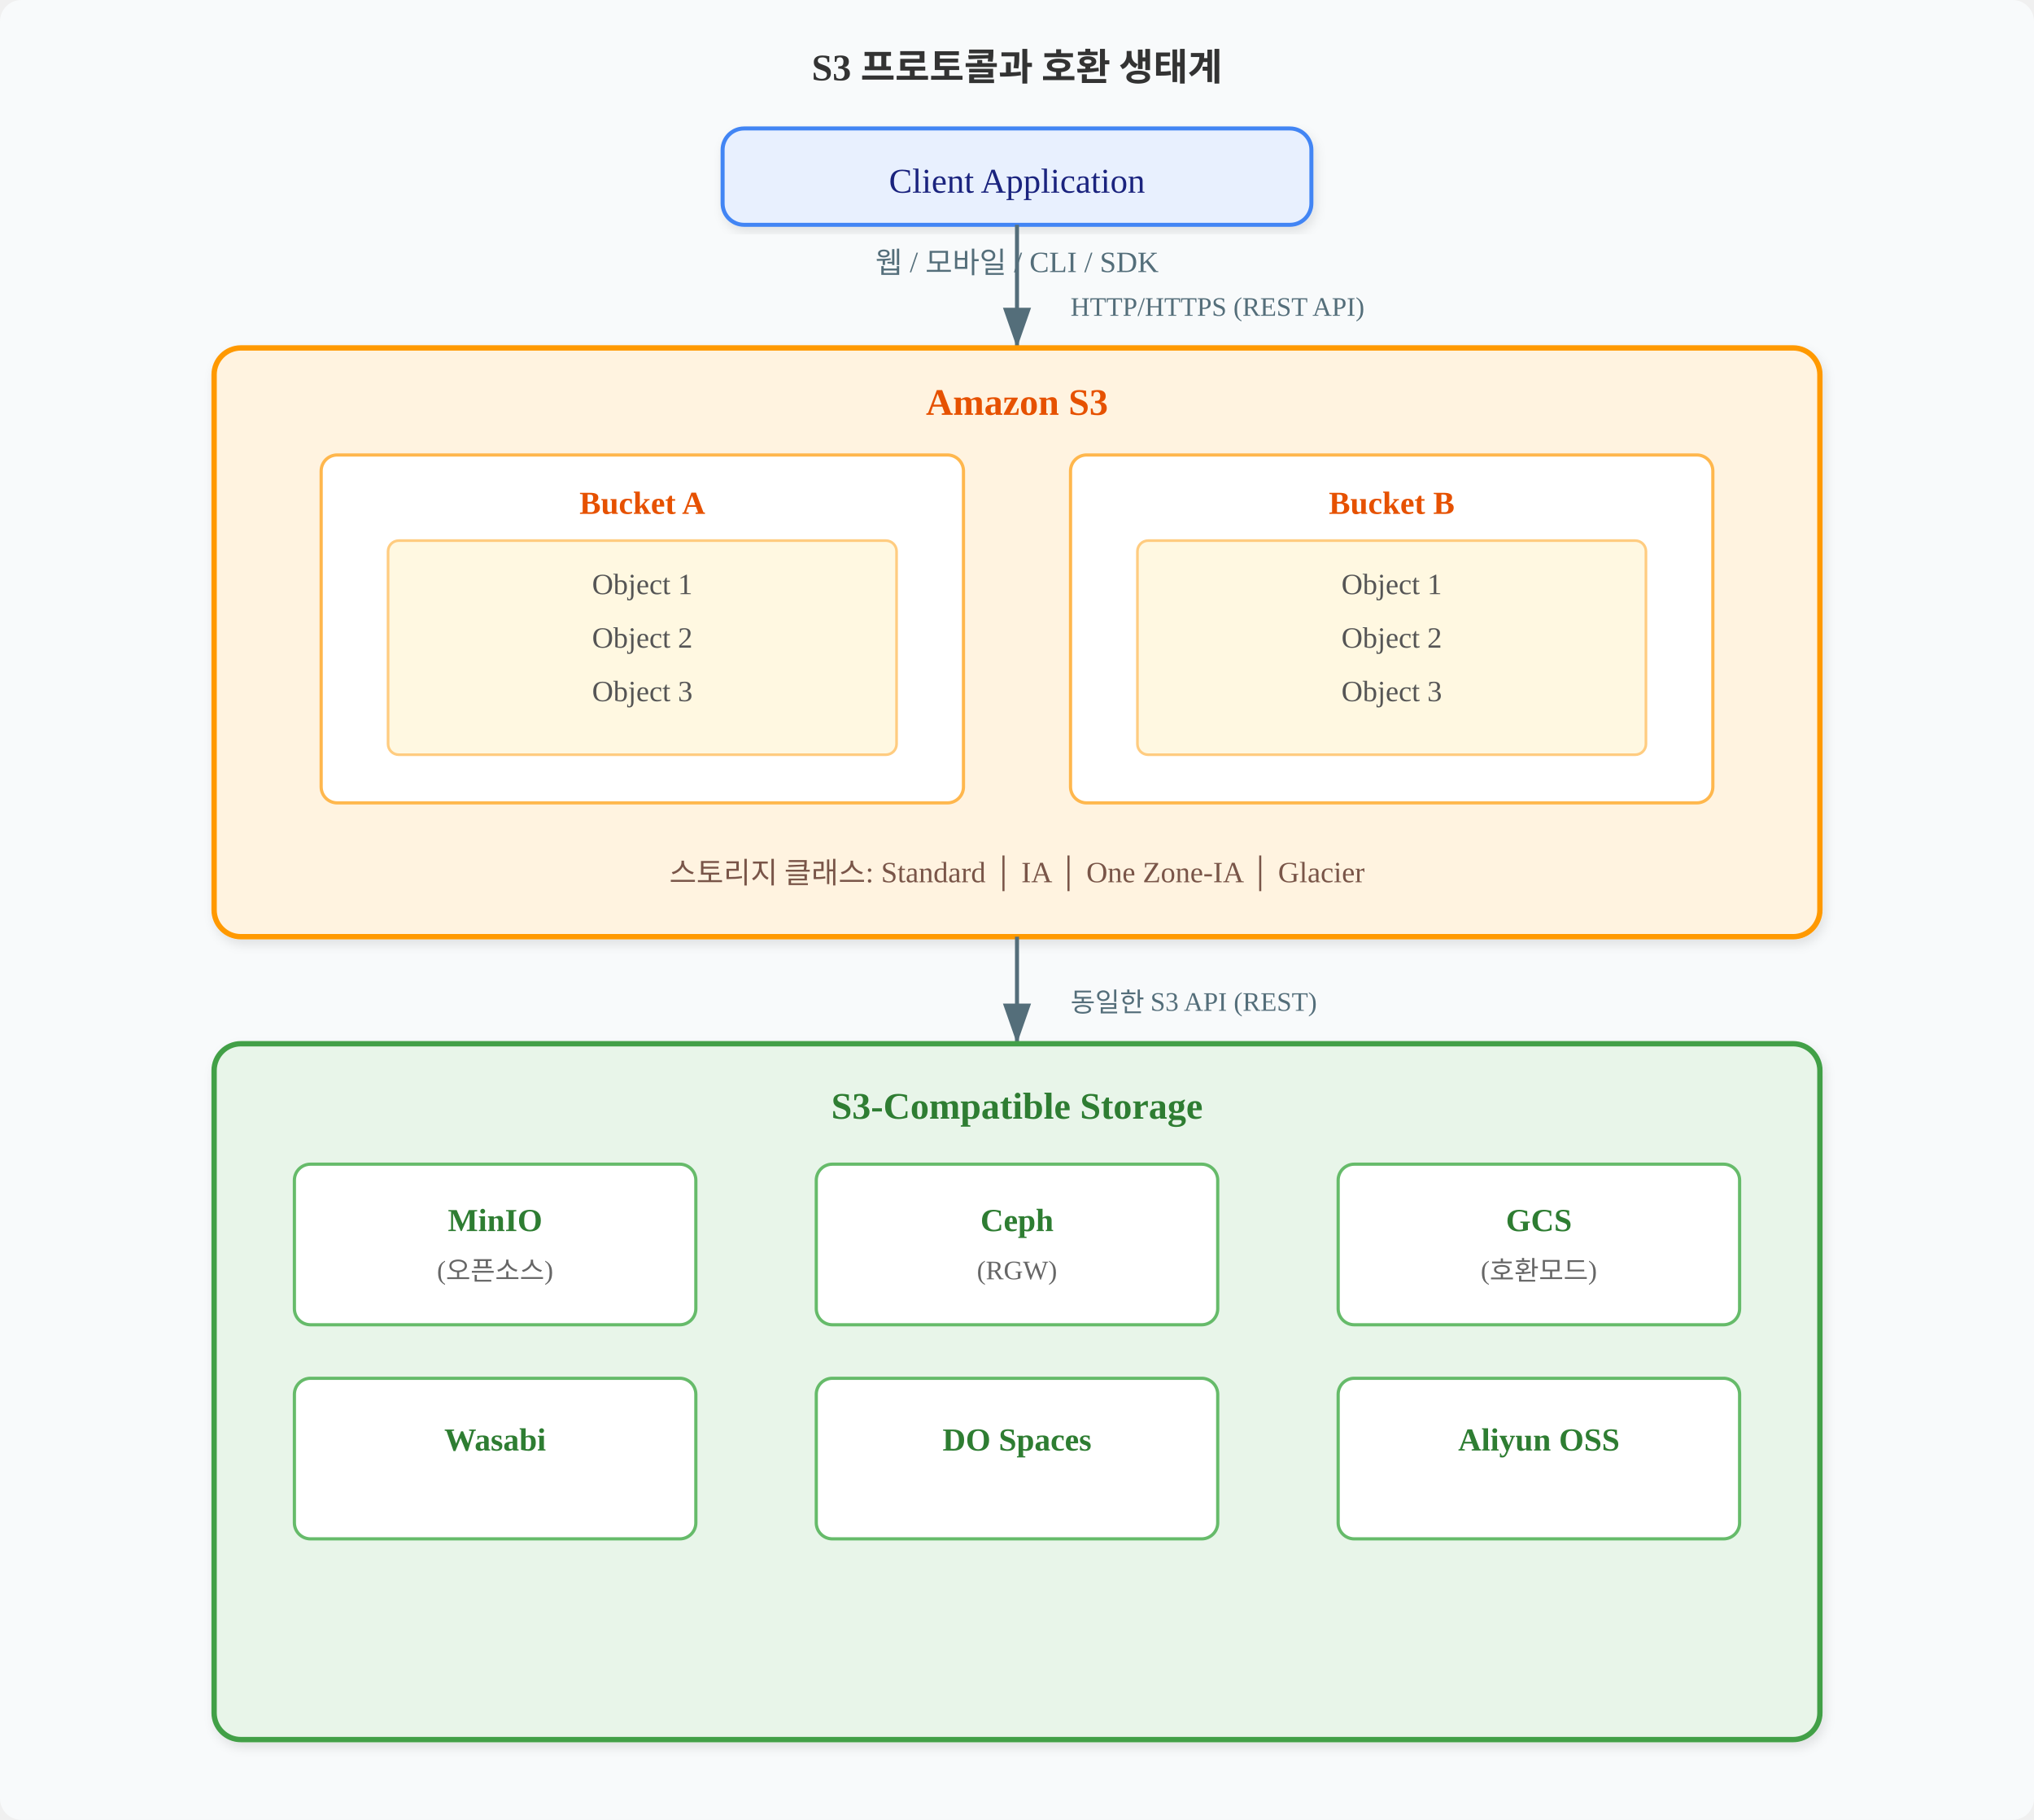
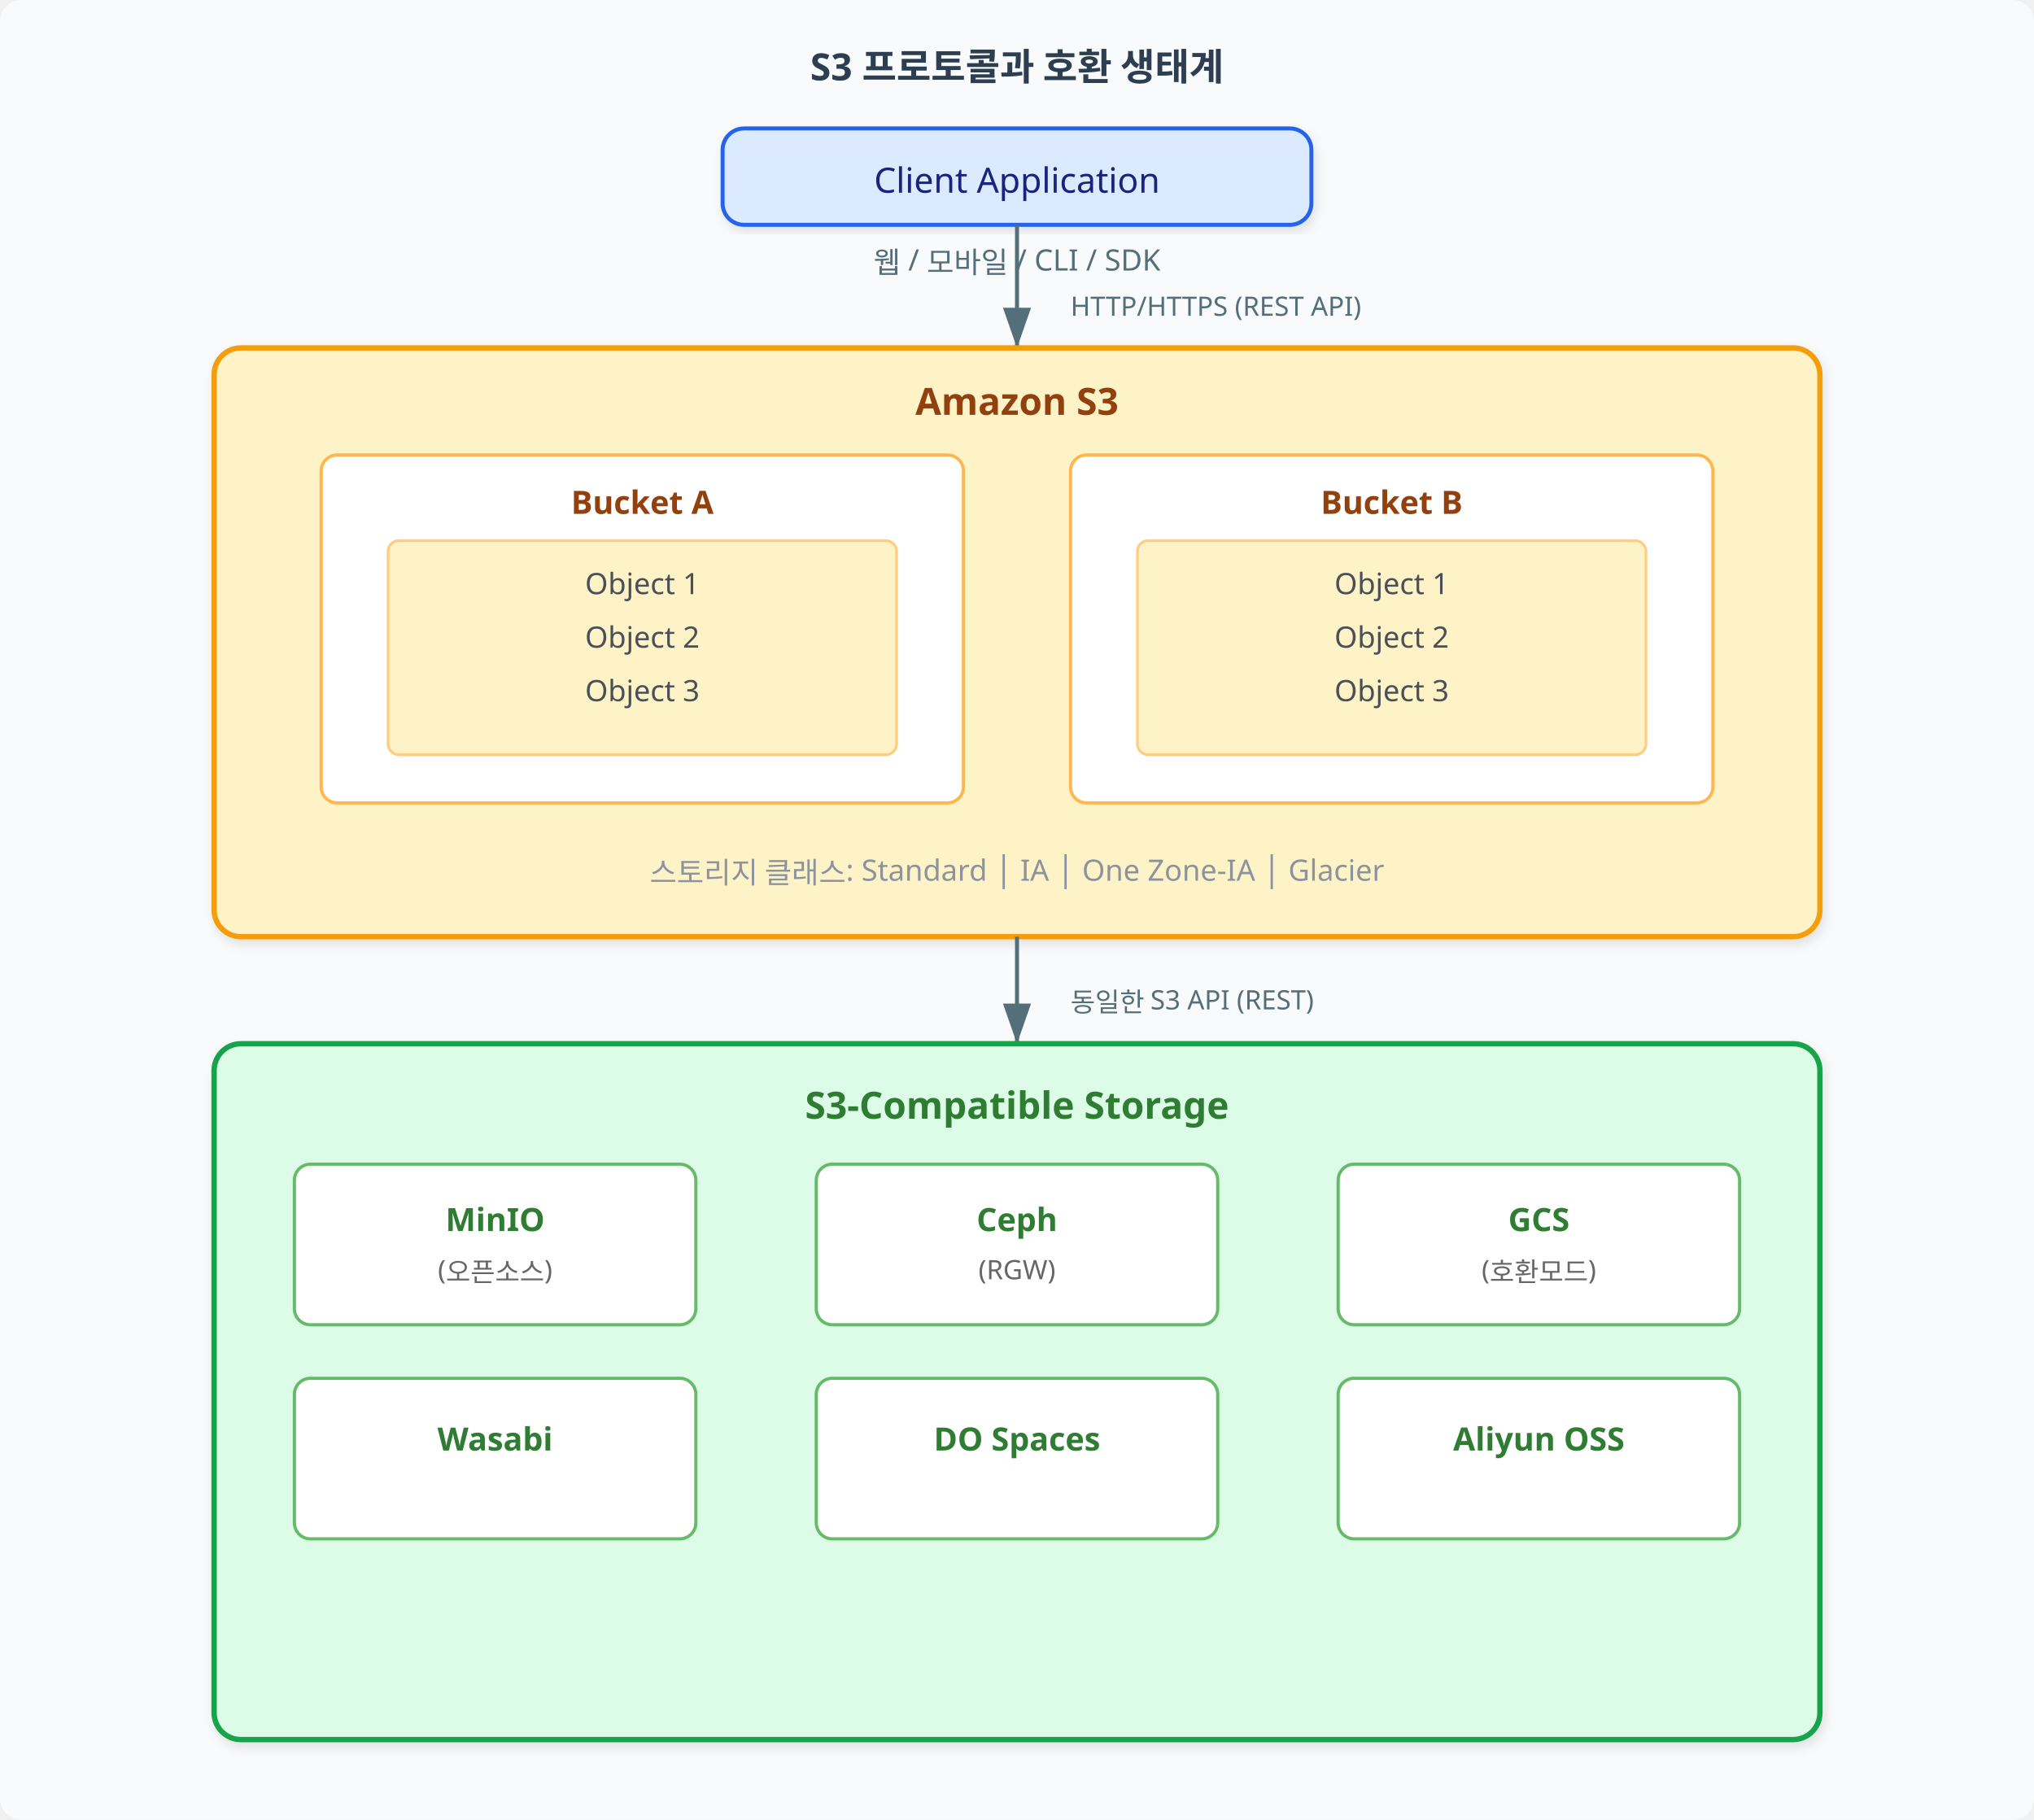
- <svg xmlns="http://www.w3.org/2000/svg" viewBox="0 0 760 680">
+ <svg xmlns="http://www.w3.org/2000/svg" viewBox="0 0 760 680" font-family="'Segoe UI','Noto Sans KR',system-ui,sans-serif">
  <defs>
    <marker id="arrow1" markerWidth="10" markerHeight="7" refX="10" refY="3.5" orient="auto">
      <polygon points="0 0, 10 3.5, 0 7" fill="#546e7a" />
    </marker>
    <filter id="shadow1">
      <feDropShadow dx="1" dy="2" stdDeviation="2" flood-opacity="0.1" />
    </filter>
  </defs>
  <rect width="760" height="680" fill="#f8fafb" rx="8" />
-   <text x="380" y="30" text-anchor="middle" font-size="14" font-weight="bold" fill="#333">S3 프로토콜과 호환 생태계</text>
-   <rect x="270" y="48" width="220" height="36" rx="8" fill="#e8f0fe" stroke="#4285f4" stroke-width="1.5" filter="url(#shadow1)" />
+   <text x="380" y="30" text-anchor="middle" font-size="14" font-weight="bold" fill="#2c3e50">S3 프로토콜과 호환 생태계</text>
+   <rect x="270" y="48" width="220" height="36" rx="8" fill="#dbeafe" stroke="#2563eb" stroke-width="1.5" filter="url(#shadow1)" />
  <text x="380" y="72" text-anchor="middle" font-size="13" fill="#1a237e">Client Application</text>
  <text x="380" y="102" text-anchor="middle" font-size="11" fill="#546e7a">웹 / 모바일 / CLI / SDK</text>
  <line x1="380" y1="84" x2="380" y2="130" stroke="#546e7a" stroke-width="1.5" marker-end="url(#arrow1)" />
  <text x="400" y="118" font-size="10" fill="#546e7a">HTTP/HTTPS (REST API)</text>
-   <rect x="80" y="130" width="600" height="220" rx="10" fill="#fff3e0" stroke="#ff9900" stroke-width="2" filter="url(#shadow1)" />
-   <text x="380" y="155" text-anchor="middle" font-size="14" font-weight="bold" fill="#e65100">Amazon S3</text>
+   <rect x="80" y="130" width="600" height="220" rx="10" fill="#fef3c7" stroke="#f59e0b" stroke-width="2" filter="url(#shadow1)" />
+   <text x="380" y="155" text-anchor="middle" font-size="14" font-weight="bold" fill="#92400e">Amazon S3</text>
  <rect x="120" y="170" width="240" height="130" rx="6" fill="#ffffff" stroke="#ffb74d" stroke-width="1.2" />
-   <text x="240" y="192" text-anchor="middle" font-size="12" font-weight="bold" fill="#e65100">Bucket A</text>
-   <rect x="145" y="202" width="190" height="80" rx="4" fill="#fff8e1" stroke="#ffcc80" stroke-width="1" />
-   <text x="240" y="222" text-anchor="middle" font-size="11" fill="#555">Object 1</text>
-   <text x="240" y="242" text-anchor="middle" font-size="11" fill="#555">Object 2</text>
-   <text x="240" y="262" text-anchor="middle" font-size="11" fill="#555">Object 3</text>
+   <text x="240" y="192" text-anchor="middle" font-size="12" font-weight="bold" fill="#92400e">Bucket A</text>
+   <rect x="145" y="202" width="190" height="80" rx="4" fill="#fef3c7" stroke="#ffcc80" stroke-width="1" />
+   <text x="240" y="222" text-anchor="middle" font-size="11" fill="#495057">Object 1</text>
+   <text x="240" y="242" text-anchor="middle" font-size="11" fill="#495057">Object 2</text>
+   <text x="240" y="262" text-anchor="middle" font-size="11" fill="#495057">Object 3</text>
  <rect x="400" y="170" width="240" height="130" rx="6" fill="#ffffff" stroke="#ffb74d" stroke-width="1.2" />
-   <text x="520" y="192" text-anchor="middle" font-size="12" font-weight="bold" fill="#e65100">Bucket B</text>
-   <rect x="425" y="202" width="190" height="80" rx="4" fill="#fff8e1" stroke="#ffcc80" stroke-width="1" />
-   <text x="520" y="222" text-anchor="middle" font-size="11" fill="#555">Object 1</text>
-   <text x="520" y="242" text-anchor="middle" font-size="11" fill="#555">Object 2</text>
-   <text x="520" y="262" text-anchor="middle" font-size="11" fill="#555">Object 3</text>
-   <text x="380" y="330" text-anchor="middle" font-size="11" fill="#795548">스토리지 클래스: Standard │ IA │ One Zone-IA │ Glacier</text>
+   <text x="520" y="192" text-anchor="middle" font-size="12" font-weight="bold" fill="#92400e">Bucket B</text>
+   <rect x="425" y="202" width="190" height="80" rx="4" fill="#fef3c7" stroke="#ffcc80" stroke-width="1" />
+   <text x="520" y="222" text-anchor="middle" font-size="11" fill="#495057">Object 1</text>
+   <text x="520" y="242" text-anchor="middle" font-size="11" fill="#495057">Object 2</text>
+   <text x="520" y="262" text-anchor="middle" font-size="11" fill="#495057">Object 3</text>
+   <text x="380" y="330" text-anchor="middle" font-size="11" fill="#8b949e">스토리지 클래스: Standard │ IA │ One Zone-IA │ Glacier</text>
  <line x1="380" y1="350" x2="380" y2="390" stroke="#546e7a" stroke-width="1.5" marker-end="url(#arrow1)" />
  <text x="400" y="378" font-size="10" fill="#546e7a">동일한 S3 API (REST)</text>
-   <rect x="80" y="390" width="600" height="260" rx="10" fill="#e8f5e9" stroke="#43a047" stroke-width="2" filter="url(#shadow1)" />
+   <rect x="80" y="390" width="600" height="260" rx="10" fill="#dcfce7" stroke="#16a34a" stroke-width="2" filter="url(#shadow1)" />
  <text x="380" y="418" text-anchor="middle" font-size="14" font-weight="bold" fill="#2e7d32">S3-Compatible Storage</text>
  <rect x="110" y="435" width="150" height="60" rx="6" fill="#ffffff" stroke="#66bb6a" stroke-width="1.2" />
  <text x="185" y="460" text-anchor="middle" font-size="12" font-weight="bold" fill="#2e7d32">MinIO</text>
-   <text x="185" y="478" text-anchor="middle" font-size="10" fill="#666">(오픈소스)</text>
+   <text x="185" y="478" text-anchor="middle" font-size="10" fill="#666666">(오픈소스)</text>
  <rect x="305" y="435" width="150" height="60" rx="6" fill="#ffffff" stroke="#66bb6a" stroke-width="1.2" />
  <text x="380" y="460" text-anchor="middle" font-size="12" font-weight="bold" fill="#2e7d32">Ceph</text>
-   <text x="380" y="478" text-anchor="middle" font-size="10" fill="#666">(RGW)</text>
+   <text x="380" y="478" text-anchor="middle" font-size="10" fill="#666666">(RGW)</text>
  <rect x="500" y="435" width="150" height="60" rx="6" fill="#ffffff" stroke="#66bb6a" stroke-width="1.2" />
  <text x="575" y="460" text-anchor="middle" font-size="12" font-weight="bold" fill="#2e7d32">GCS</text>
-   <text x="575" y="478" text-anchor="middle" font-size="10" fill="#666">(호환모드)</text>
+   <text x="575" y="478" text-anchor="middle" font-size="10" fill="#666666">(호환모드)</text>
  <rect x="110" y="515" width="150" height="60" rx="6" fill="#ffffff" stroke="#66bb6a" stroke-width="1.2" />
  <text x="185" y="542" text-anchor="middle" font-size="12" font-weight="bold" fill="#2e7d32">Wasabi</text>
  <rect x="305" y="515" width="150" height="60" rx="6" fill="#ffffff" stroke="#66bb6a" stroke-width="1.2" />
  <text x="380" y="542" text-anchor="middle" font-size="12" font-weight="bold" fill="#2e7d32">DO Spaces</text>
  <rect x="500" y="515" width="150" height="60" rx="6" fill="#ffffff" stroke="#66bb6a" stroke-width="1.2" />
  <text x="575" y="542" text-anchor="middle" font-size="12" font-weight="bold" fill="#2e7d32">Aliyun OSS</text>
</svg>
